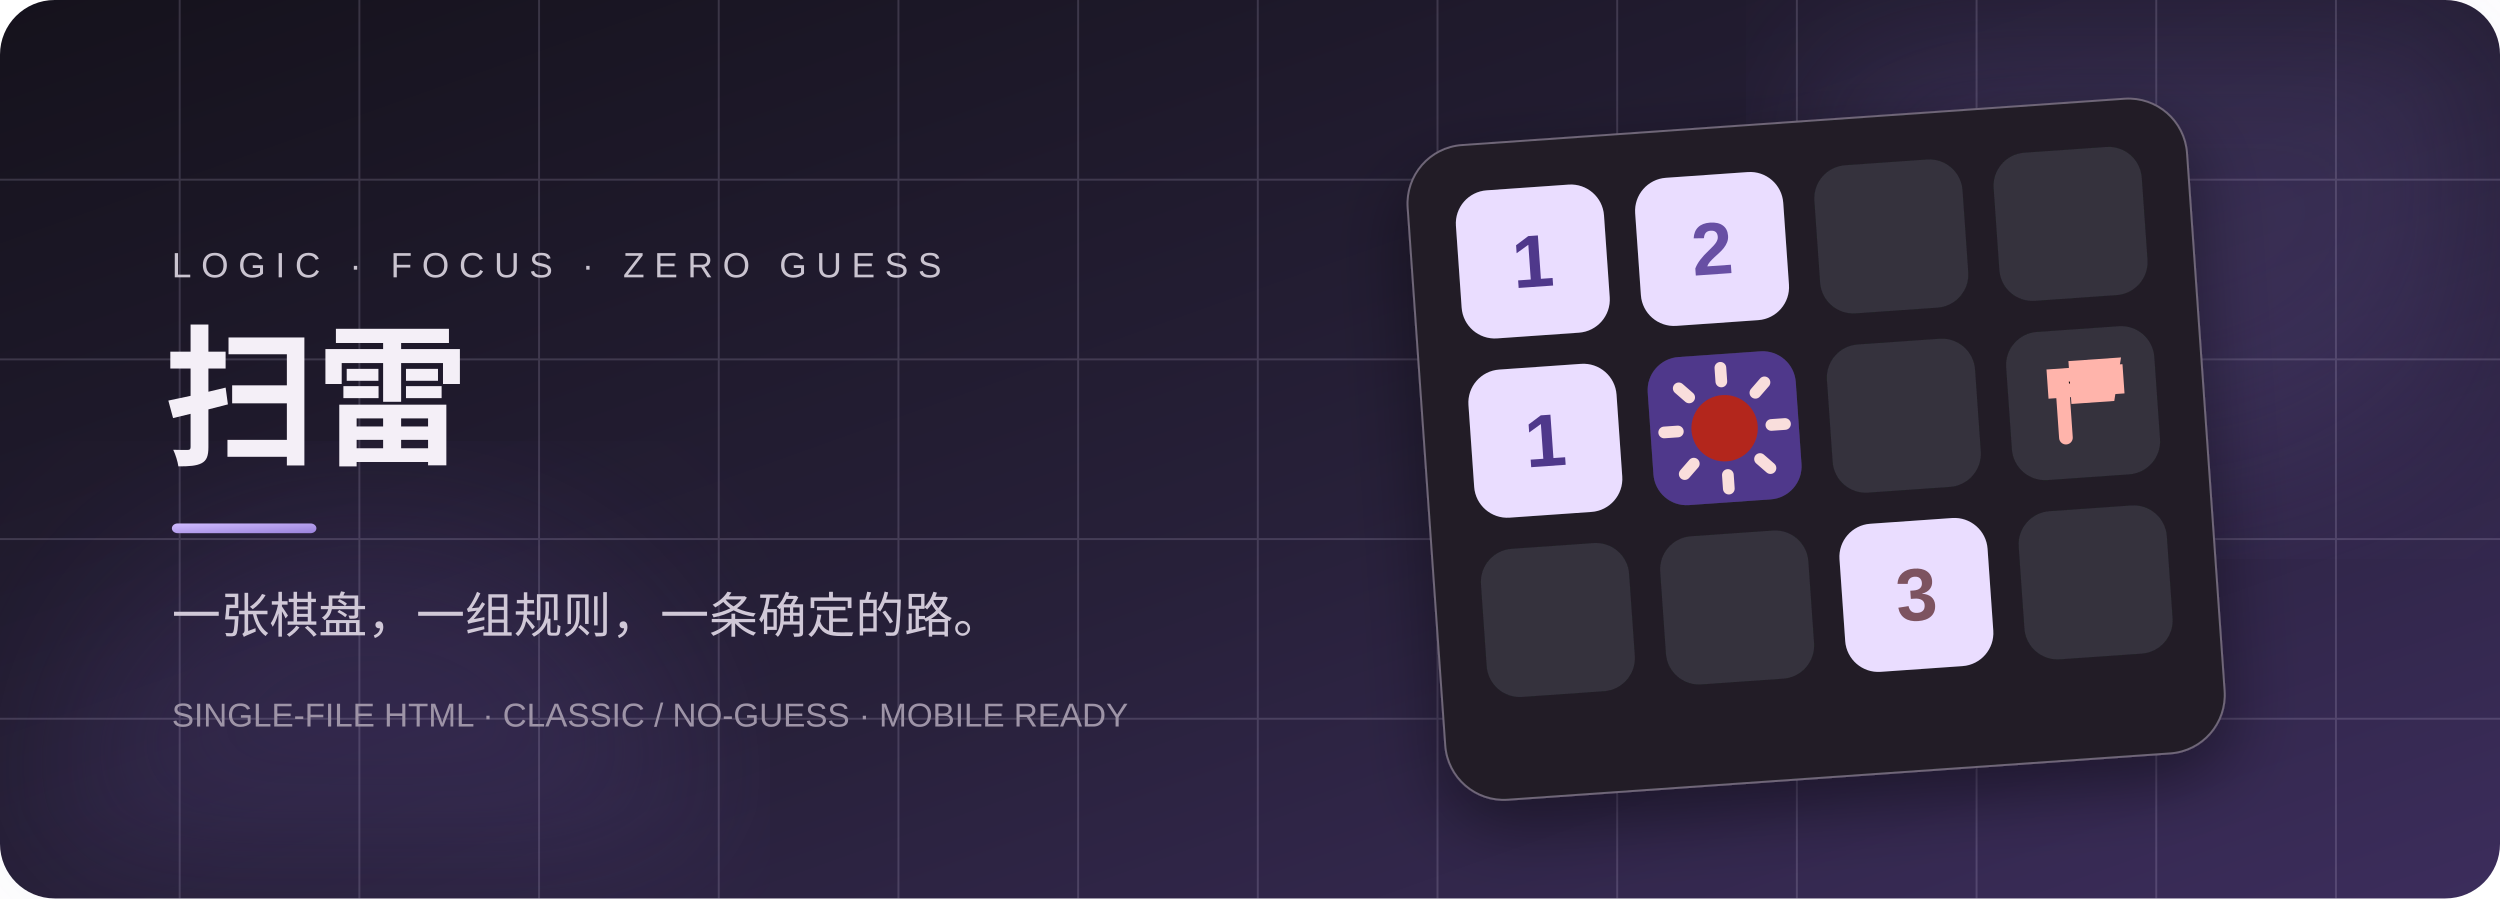
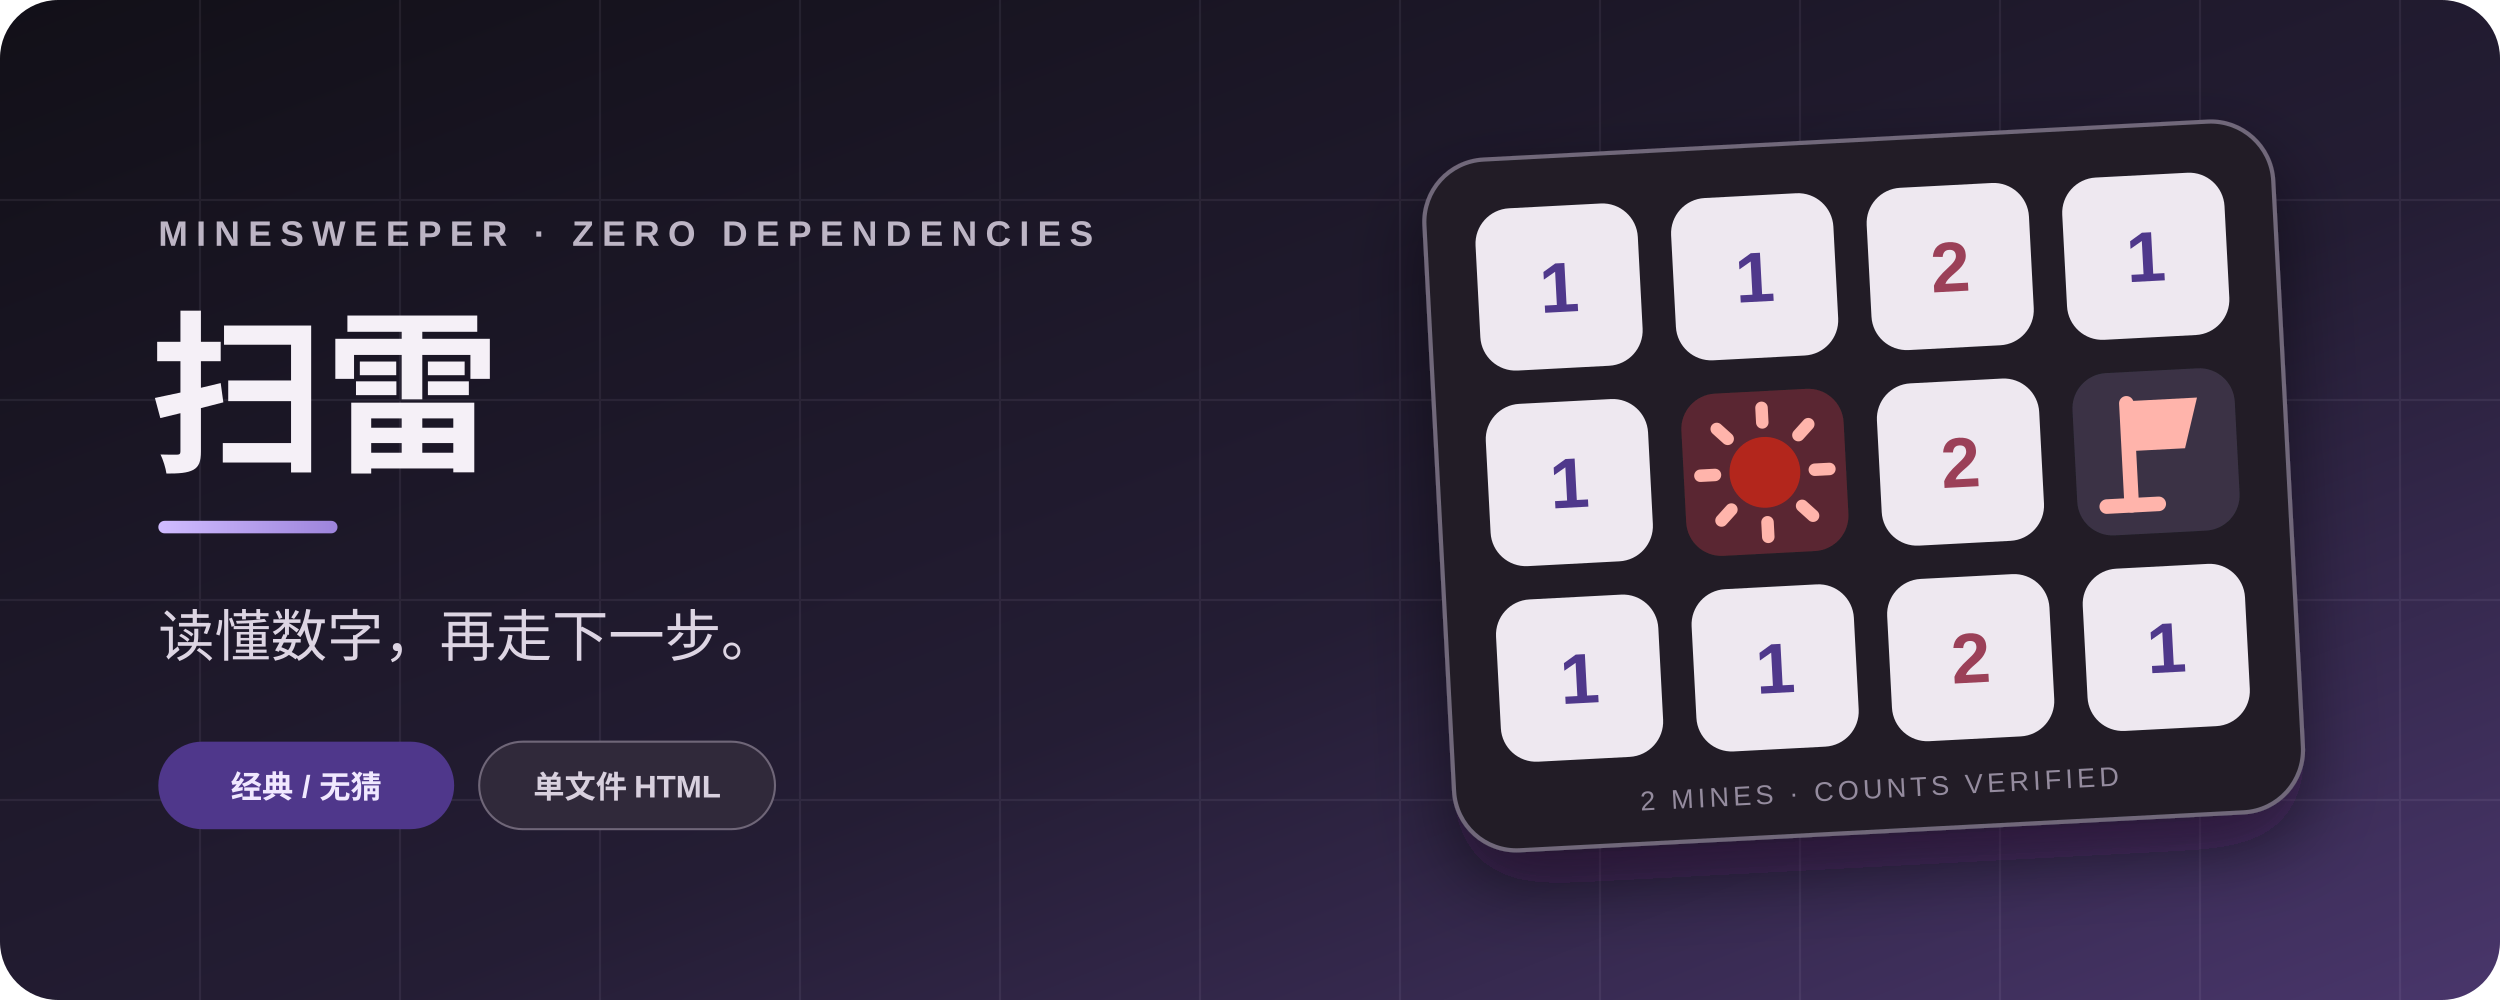
- <svg xmlns="http://www.w3.org/2000/svg" width="1280" height="460" viewBox="0 0 1280 460" role="img" aria-labelledby="title desc">
+ <svg xmlns="http://www.w3.org/2000/svg" width="1200" height="480" viewBox="0 0 1200 480" role="img" aria-labelledby="title desc">
  <defs>
    <linearGradient id="bg" x1="0" y1="0" x2="1" y2="1">
-       <stop offset="0" stop-color="#15121c" />
-       <stop offset="0.55" stop-color="#272039" />
-       <stop offset="1" stop-color="#3c2d5c" />
+       <stop offset="0" stop-color="#121018" />
+       <stop offset="0.58" stop-color="#241d34" />
+       <stop offset="1" stop-color="#49366b" />
    </linearGradient>
-     <linearGradient id="glow" x1="0" y1="0" x2="1" y2="1">
+     <linearGradient id="accent" x1="0" y1="0" x2="1" y2="0">
      <stop stop-color="#d0bcff" />
-       <stop offset="1" stop-color="#9a82db" />
+       <stop offset="1" stop-color="#9d84dc" />
    </linearGradient>
-     <filter id="blur">
-       <feGaussianBlur stdDeviation="48" />
-     </filter>
-     <filter id="shadow" x="-30%" y="-30%" width="160%" height="160%">
-       <feDropShadow dx="0" dy="14" stdDeviation="18" flood-color="#08060c" flood-opacity=".42" />
+     <filter id="shadow" x="-30%" y="-30%" width="160%" height="170%">
+       <feDropShadow dx="0" dy="16" stdDeviation="18" flood-color="#08060c" flood-opacity=".5" />
    </filter>
  </defs>
-   <rect width="1280" height="460" rx="28" fill="url(#bg)" />
-   <circle cx="1110" cy="70" r="180" fill="#7f67be" opacity=".18" filter="url(#blur)" />
-   <circle cx="190" cy="430" r="170" fill="#6750a4" opacity=".2" filter="url(#blur)" />
-   <g opacity=".16" stroke="#eaddff">
-     <path d="M0 92H1280M0 184H1280M0 276H1280M0 368H1280" />
-     <path d="M92 0V460M184 0V460M276 0V460M368 0V460M460 0V460M552 0V460M644 0V460M736 0V460M828 0V460M920 0V460M1012 0V460M1104 0V460M1196 0V460" />
+   <rect width="1200" height="480" rx="28" fill="url(#bg)" />
+   <path d="M0 96H1200M0 192H1200M0 288H1200M0 384H1200M96 0V480M192 0V480M288 0V480M384 0V480M480 0V480M576 0V480M672 0V480M768 0V480M864 0V480M960 0V480M1056 0V480M1152 0V480" stroke="#eaddff" opacity=".07" />
+   <g font-family="Arial, 'Microsoft YaHei', sans-serif">
+     <text x="76" y="118" fill="#bdb5c5" font-size="17" font-weight="700" letter-spacing="4">MINESWEEPER · ZERO DEPENDENCIES</text>
+     <text x="72" y="220" fill="#f5f0f7" font-size="84" font-weight="800">扫雷</text>
+     <rect x="76" y="250" width="86" height="6" rx="3" fill="url(#accent)" />
+     <text x="76" y="315" fill="#ddd5e3" font-size="27">读懂数字，再走下一步。</text>
+     <g transform="translate(76 356)">
+       <rect width="142" height="42" rx="21" fill="#4f378b" />
+       <text x="71" y="27" text-anchor="middle" fill="#f0e8ff" font-size="15" font-weight="700">经典 / 无猜</text>
+       <rect x="154" width="142" height="42" rx="21" fill="#30293a" stroke="#6f6678" />
+       <text x="225" y="27" text-anchor="middle" fill="#d8d0de" font-size="15" font-weight="700">单文件 HTML</text>
+     </g>
  </g>
-   <g transform="translate(730 62) rotate(-4 200 170)" filter="url(#shadow)">
-     <rect width="400" height="336" rx="30" fill="#211f26" stroke="#6f6678" />
-     <g font-family="Arial, sans-serif" font-size="38" font-weight="700" text-anchor="middle">
-       <g fill="#35313d">
-         <rect x="24" y="24" width="76" height="76" rx="17" />
-         <rect x="116" y="24" width="76" height="76" rx="17" />
-         <rect x="208" y="24" width="76" height="76" rx="17" />
-         <rect x="300" y="24" width="76" height="76" rx="17" />
-         <rect x="24" y="116" width="76" height="76" rx="17" />
-         <rect x="116" y="116" width="76" height="76" rx="17" />
-         <rect x="208" y="116" width="76" height="76" rx="17" />
-         <rect x="300" y="116" width="76" height="76" rx="17" />
-         <rect x="24" y="208" width="76" height="76" rx="17" />
-         <rect x="116" y="208" width="76" height="76" rx="17" />
-         <rect x="208" y="208" width="76" height="76" rx="17" />
-         <rect x="300" y="208" width="76" height="76" rx="17" />
+   <g transform="translate(690 68) rotate(-3 190 155)" filter="url(#shadow)">
+     <rect width="408" height="332" rx="30" fill="#211e27" stroke="#71687a" stroke-width="2" />
+     <g font-family="Arial, sans-serif" font-size="34" font-weight="800" text-anchor="middle">
+       <g fill="#eee8f0">
+         <rect x="24" y="24" width="78" height="78" rx="17" />
+         <rect x="118" y="24" width="78" height="78" rx="17" />
+         <rect x="212" y="24" width="78" height="78" rx="17" />
+         <rect x="306" y="24" width="78" height="78" rx="17" />
+         <rect x="24" y="118" width="78" height="78" rx="17" />
+         <rect x="212" y="118" width="78" height="78" rx="17" />
+         <rect x="24" y="212" width="78" height="78" rx="17" />
+         <rect x="118" y="212" width="78" height="78" rx="17" />
+         <rect x="212" y="212" width="78" height="78" rx="17" />
+         <rect x="306" y="212" width="78" height="78" rx="17" />
      </g>
-       <rect x="24" y="24" width="76" height="76" rx="17" fill="#eaddff" />
-       <text x="62" y="75" fill="#4f378b">1</text>
-       <rect x="116" y="24" width="76" height="76" rx="17" fill="#eaddff" />
-       <text x="154" y="75" fill="#6750a4">2</text>
-       <rect x="24" y="116" width="76" height="76" rx="17" fill="#eaddff" />
-       <text x="62" y="167" fill="#4f378b">1</text>
-       <rect x="116" y="116" width="76" height="76" rx="17" fill="#4f378b" />
-       <g transform="translate(154 154)" fill="none" stroke="#f9dedc" stroke-width="6" stroke-linecap="round">
+       <g fill="#4f378b">
+         <text x="63" y="75">1</text>
+         <text x="157" y="75">1</text>
+         <text x="345" y="75">1</text>
+         <text x="63" y="169">1</text>
+         <text x="63" y="263">1</text>
+         <text x="157" y="263">1</text>
+         <text x="345" y="263">1</text>
+       </g>
+       <g fill="#9b4058">
+         <text x="251" y="75">2</text>
+         <text x="251" y="169">2</text>
+         <text x="251" y="263">2</text>
+       </g>
+       <rect x="118" y="118" width="78" height="78" rx="17" fill="#5a2730" />
+       <g transform="translate(157 157)" stroke="#ffb4ab" stroke-width="6" stroke-linecap="round">
        <circle r="17" fill="#b3261e" stroke="none" />
        <path d="M0-31V-24M0 24V31M-31 0H-24M24 0H31M-22-22L-17-17M17 17L22 22M22-22L17-17M-17 17L-22 22" />
      </g>
-       <rect x="208" y="208" width="76" height="76" rx="17" fill="#eaddff" />
-       <text x="246" y="259" fill="#7d5260">3</text>
-       <path d="M324 139h32v8h-32zM328 143v28" stroke="#ffb4ab" stroke-width="7" stroke-linecap="round" />
-       <path d="M332 132h27l-5 22h-22z" fill="#ffb4ab" />
+       <rect x="306" y="118" width="78" height="78" rx="17" fill="#3b3345" />
+       <g transform="translate(345 157)">
+         <path d="M-13 25V-24" stroke="#ffb4ab" stroke-width="7" stroke-linecap="round" />
+         <path d="M-10-25h31l-7 24h-24z" fill="#ffb4ab" />
+         <path d="M-25 25h25" stroke="#ffb4ab" stroke-width="7" stroke-linecap="round" />
+       </g>
    </g>
-   </g>
-   <g font-family="Arial, 'Microsoft YaHei', sans-serif">
-     <text x="88" y="142" fill="#cac4d0" font-size="18" letter-spacing="5">LOGIC · FOCUS · ZERO GUESS</text>
-     <text x="84" y="232" fill="#f4eff7" font-size="78" font-weight="800">扫雷</text>
-     <rect x="88" y="268" width="74" height="5" rx="3" fill="url(#glow)" />
-     <text x="88" y="324" fill="#d0c8d7" font-size="25">一张棋盘，一组规则，一条确定的路。</text>
-     <text x="88" y="372" fill="#9e94a7" font-size="17">SINGLE-FILE HTML · CLASSIC / NO-GUESS · MOBILE READY</text>
+     <text x="204" y="316" text-anchor="middle" fill="#958b9e" font-family="Arial, sans-serif" font-size="13" letter-spacing="2">2 MINES · COUNTS VERIFIED</text>
  </g>
</svg>
